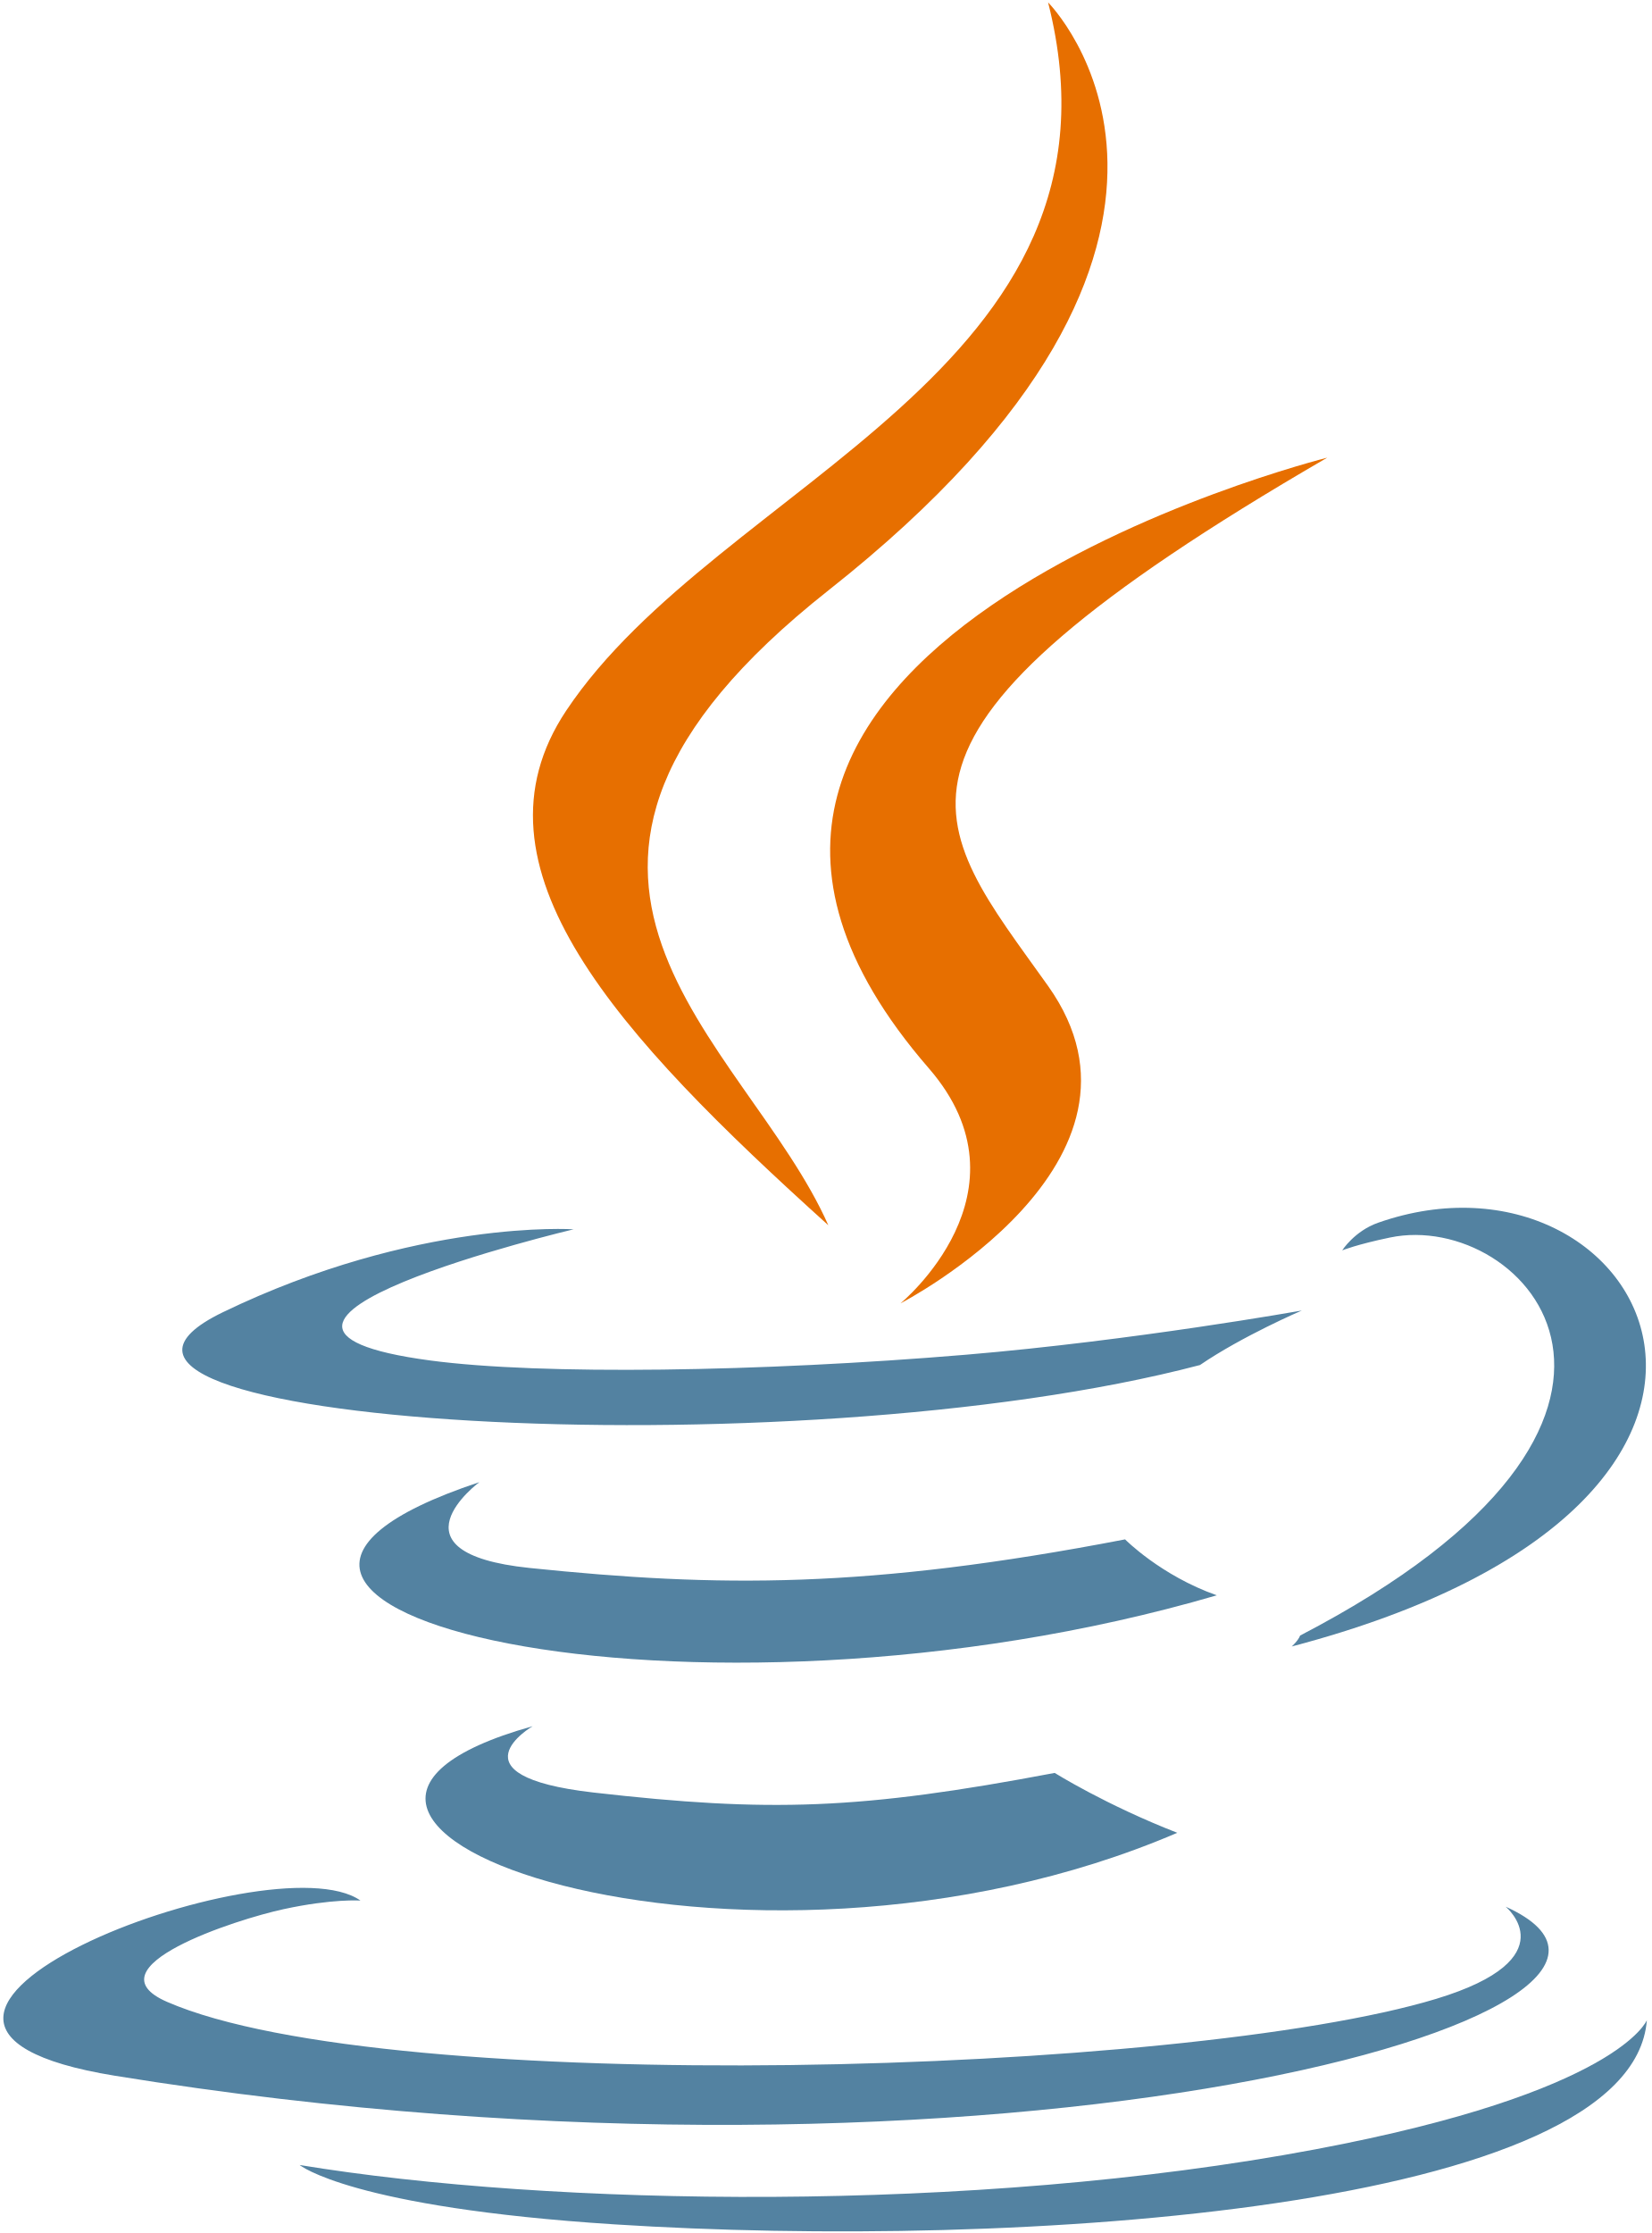
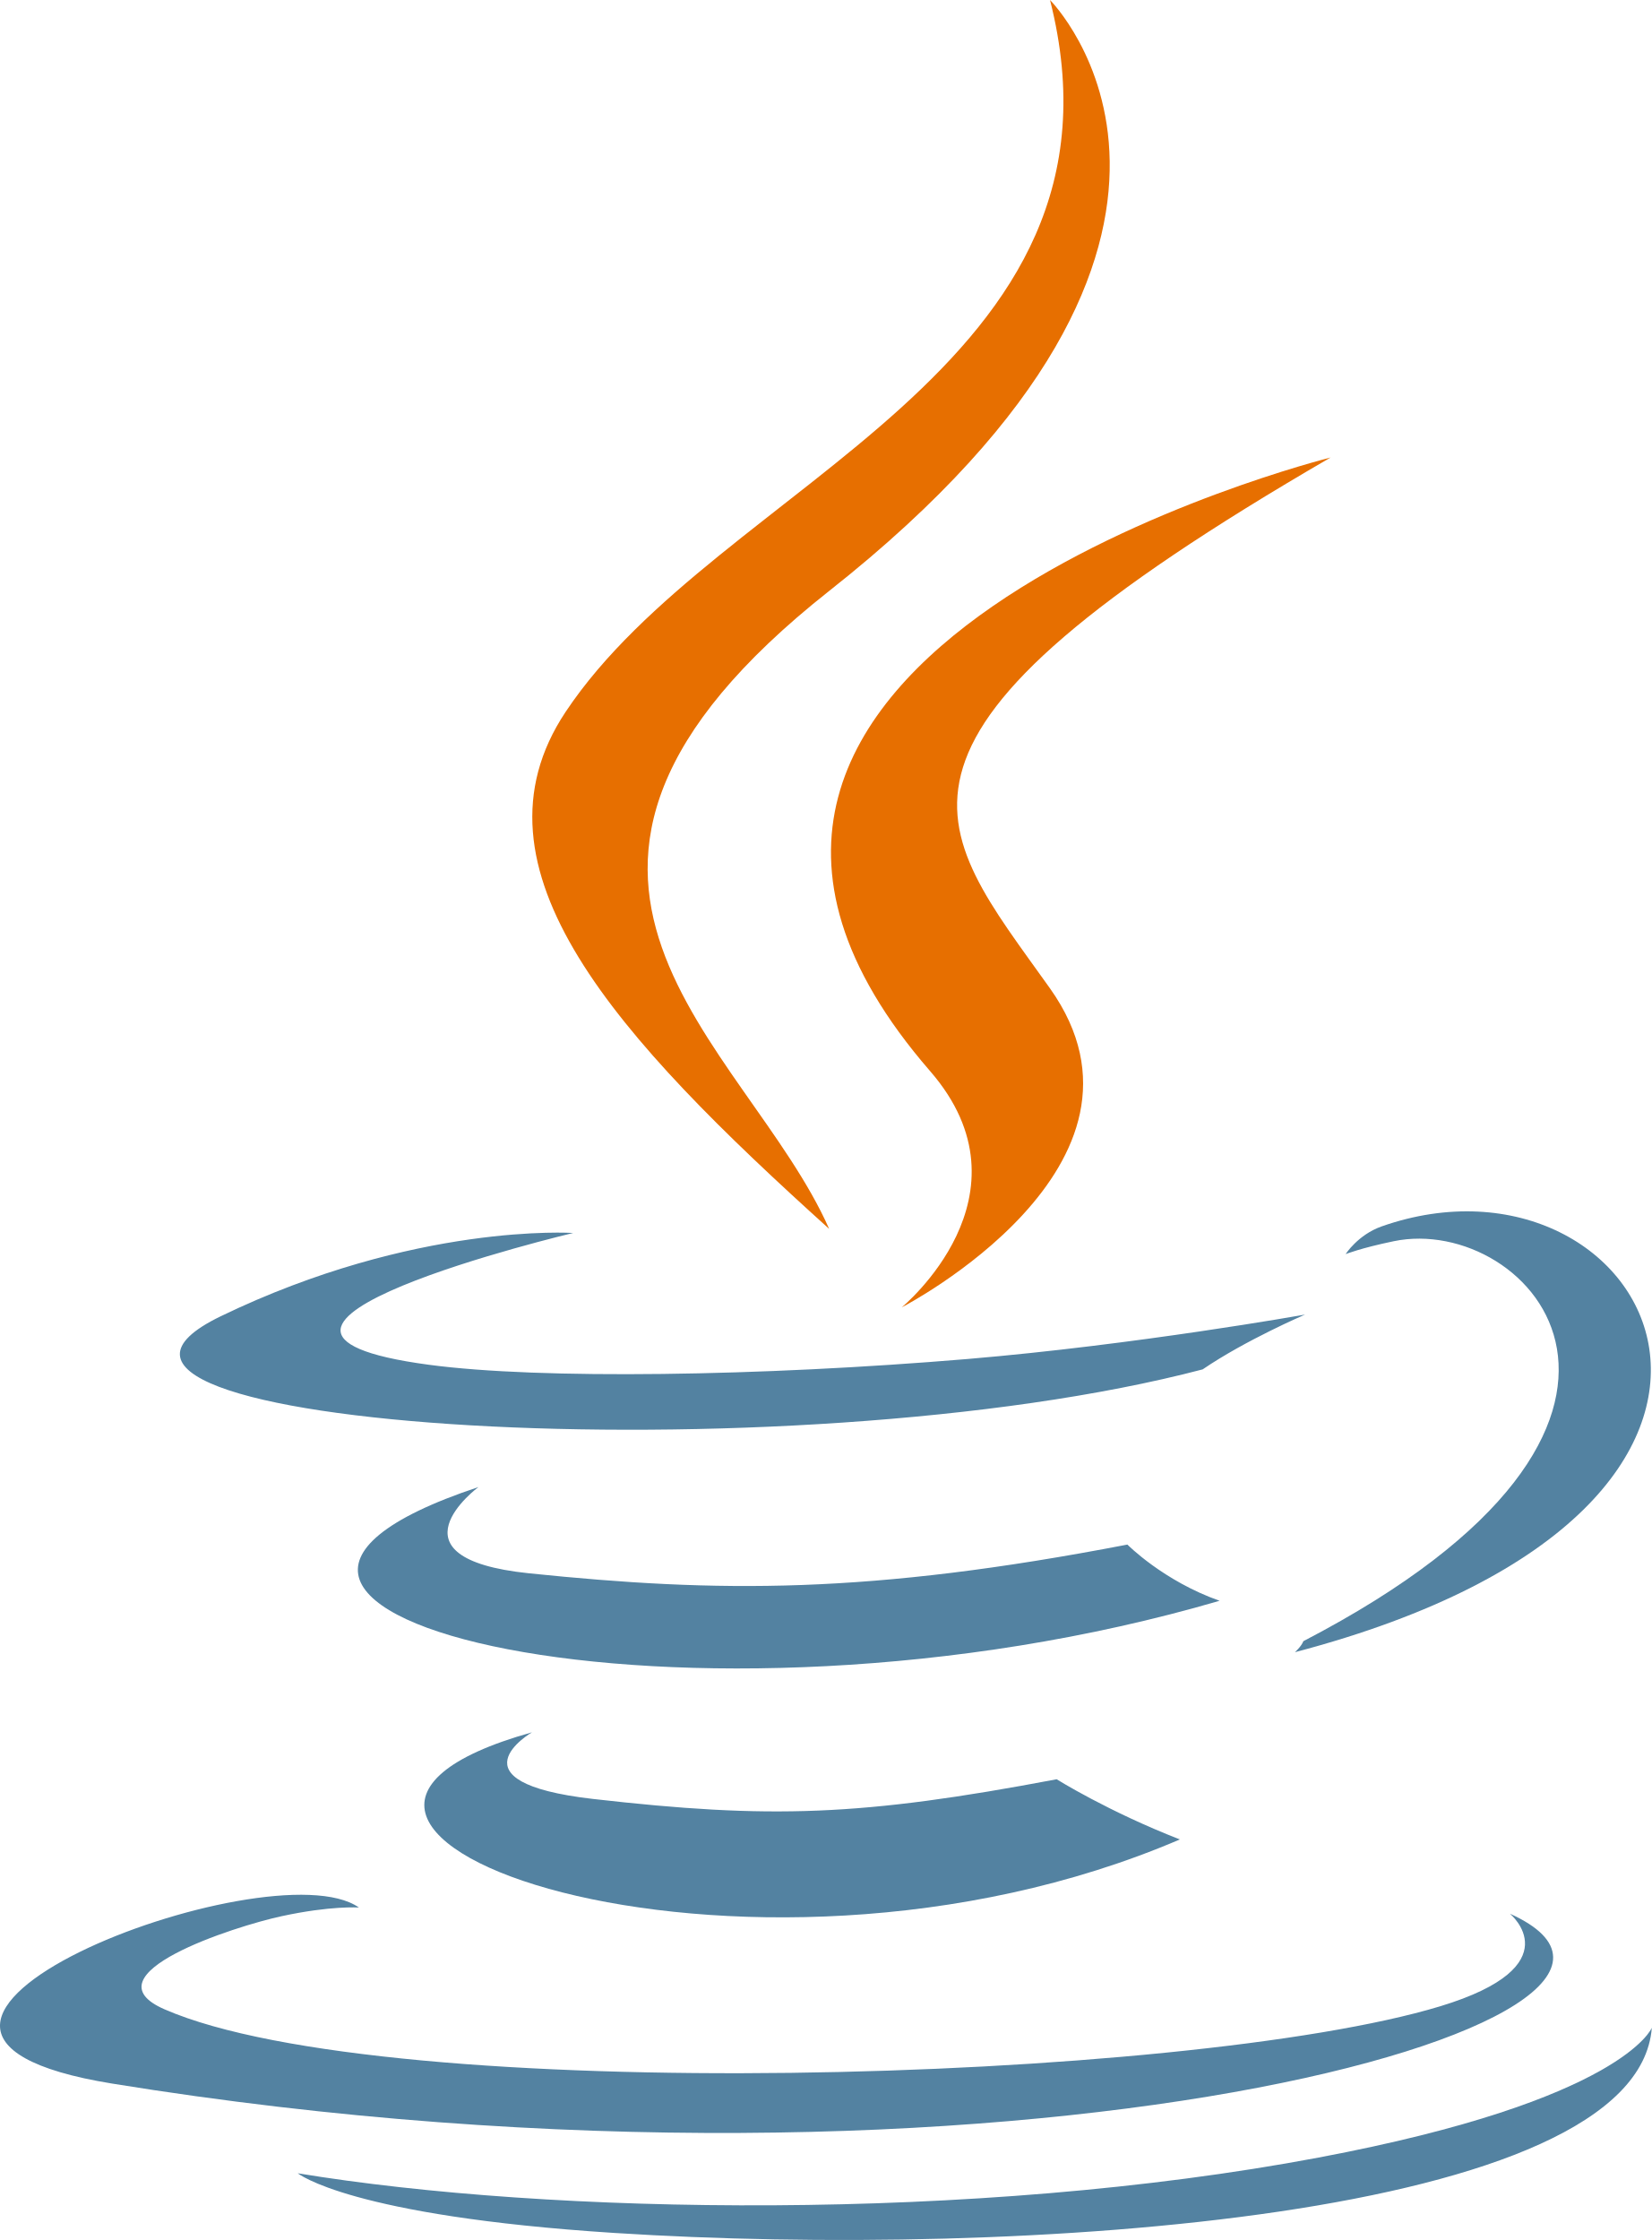
- <svg xmlns="http://www.w3.org/2000/svg" width="1850" height="2500" viewBox="0 0 256 346" preserveAspectRatio="xMinYMin meet">
-   <path d="M82.554 267.473s-13.198 7.675 9.393 10.272c27.369 3.122 41.356 2.675 71.517-3.034 0 0 7.93 4.972 19.003 9.279-67.611 28.977-153.019-1.679-99.913-16.517M74.292 229.659s-14.803 10.958 7.805 13.296c29.236 3.016 52.324 3.263 92.276-4.43 0 0 5.526 5.602 14.215 8.666-81.747 23.904-172.798 1.885-114.296-17.532" fill="#5382A1" />
-   <path d="M143.942 165.515c16.66 19.18-4.377 36.44-4.377 36.44s42.301-21.837 22.874-49.183c-18.144-25.5-32.059-38.172 43.268-81.858 0 0-118.238 29.53-61.765 94.6" fill="#E76F00" />
-   <path d="M233.364 295.442s9.767 8.047-10.757 14.273c-39.026 11.823-162.432 15.393-196.714.471-12.323-5.36 10.787-12.8 18.056-14.362 7.581-1.644 11.914-1.337 11.914-1.337-13.705-9.655-88.583 18.957-38.034 27.15 137.853 22.356 251.292-10.066 215.535-26.195M88.9 190.48s-62.771 14.91-22.228 20.323c17.118 2.292 51.243 1.774 83.03-.89 25.978-2.19 52.063-6.85 52.063-6.85s-9.16 3.923-15.787 8.448c-63.744 16.765-186.886 8.966-151.435-8.183 29.981-14.492 54.358-12.848 54.358-12.848M201.506 253.422c64.8-33.672 34.839-66.03 13.927-61.67-5.126 1.066-7.411 1.99-7.411 1.99s1.903-2.98 5.537-4.27c41.37-14.545 73.187 42.897-13.355 65.647 0 .001 1.003-.895 1.302-1.697" fill="#5382A1" />
-   <path d="M162.439.371s35.887 35.9-34.037 91.101c-56.071 44.282-12.786 69.53-.023 98.377-32.73-29.53-56.75-55.526-40.635-79.72C111.395 74.612 176.918 57.393 162.439.37" fill="#E76F00" />
-   <path d="M95.268 344.665c62.199 3.982 157.712-2.209 159.974-31.64 0 0-4.348 11.158-51.404 20.018-53.088 9.99-118.564 8.824-157.399 2.421.001 0 7.95 6.58 48.83 9.201" fill="#5382A1" />
+ <svg xmlns="http://www.w3.org/2000/svg" id="Layer_1" viewBox="0 0 1840.5 2495.53">
+   <defs>
+     <style>.cls-1{fill:#e76f00;}.cls-1,.cls-2{stroke-width:0px;}.cls-2{fill:#5382a1;}</style>
+   </defs>
+   <path class="cls-2" d="M592.75,1929.93s-95.36,55.46,67.87,74.22c197.75,22.56,298.81,19.33,516.74-21.92,0,0,57.3,35.92,137.3,67.04-488.52,209.37-1105.63-12.13-721.91-119.34M533.06,1656.71s-106.96,79.18,56.39,96.07c211.24,21.79,378.06,23.58,666.73-32.01,0,0,39.93,40.48,102.71,62.62-590.66,172.72-1248.54,13.62-825.84-126.68" />
+   <path class="cls-1" d="M1036.31,1193.24c120.38,138.58-31.63,263.29-31.63,263.29,0,0,305.64-157.78,165.27-355.37-131.1-184.25-231.64-275.81,312.63-591.46,0,0-854.32,213.37-446.28,683.53" />
+   <path class="cls-2" d="M1682.42,2132.02s70.57,58.14-77.72,103.13c-281.98,85.43-1173.64,111.22-1421.34,3.4-89.04-38.73,77.94-92.49,130.46-103.77,54.78-11.88,86.08-9.66,86.08-9.66-99.02-69.76-640.05,136.97-274.81,196.17,996.05,161.53,1815.69-72.73,1557.33-189.27M638.61,1373.63s-453.55,107.73-160.61,146.84c123.68,16.56,370.25,12.82,599.93-6.43,187.7-15.82,376.18-49.49,376.18-49.49,0,0-66.18,28.35-114.07,61.04-460.58,121.13-1350.33,64.78-1094.18-59.13,216.63-104.71,392.76-92.83,392.76-92.83M1452.23,1828.41c468.21-243.29,251.73-477.1,100.63-445.59-37.04,7.7-53.55,14.38-53.55,14.38,0,0,13.75-21.53,40.01-30.85,298.92-105.09,528.81,309.95-96.5,474.33,0,0,7.25-6.47,9.41-12.26" />
+   <path class="cls-1" d="M1169.96,0s259.3,259.39-245.93,658.24c-405.14,319.96-92.38,502.38-.17,710.82-236.49-213.37-410.04-401.2-293.61-576.01C801.14,536.43,1274.58,412.02,1169.96,0" />
+   <path class="cls-2" d="M684.62,2487.68c449.41,28.77,1139.54-15.96,1155.88-228.61,0,0-31.42,80.62-371.42,144.64-383.58,72.18-856.68,63.76-1137.28,17.49,0,0,57.44,47.54,352.82,66.48" />
</svg>
